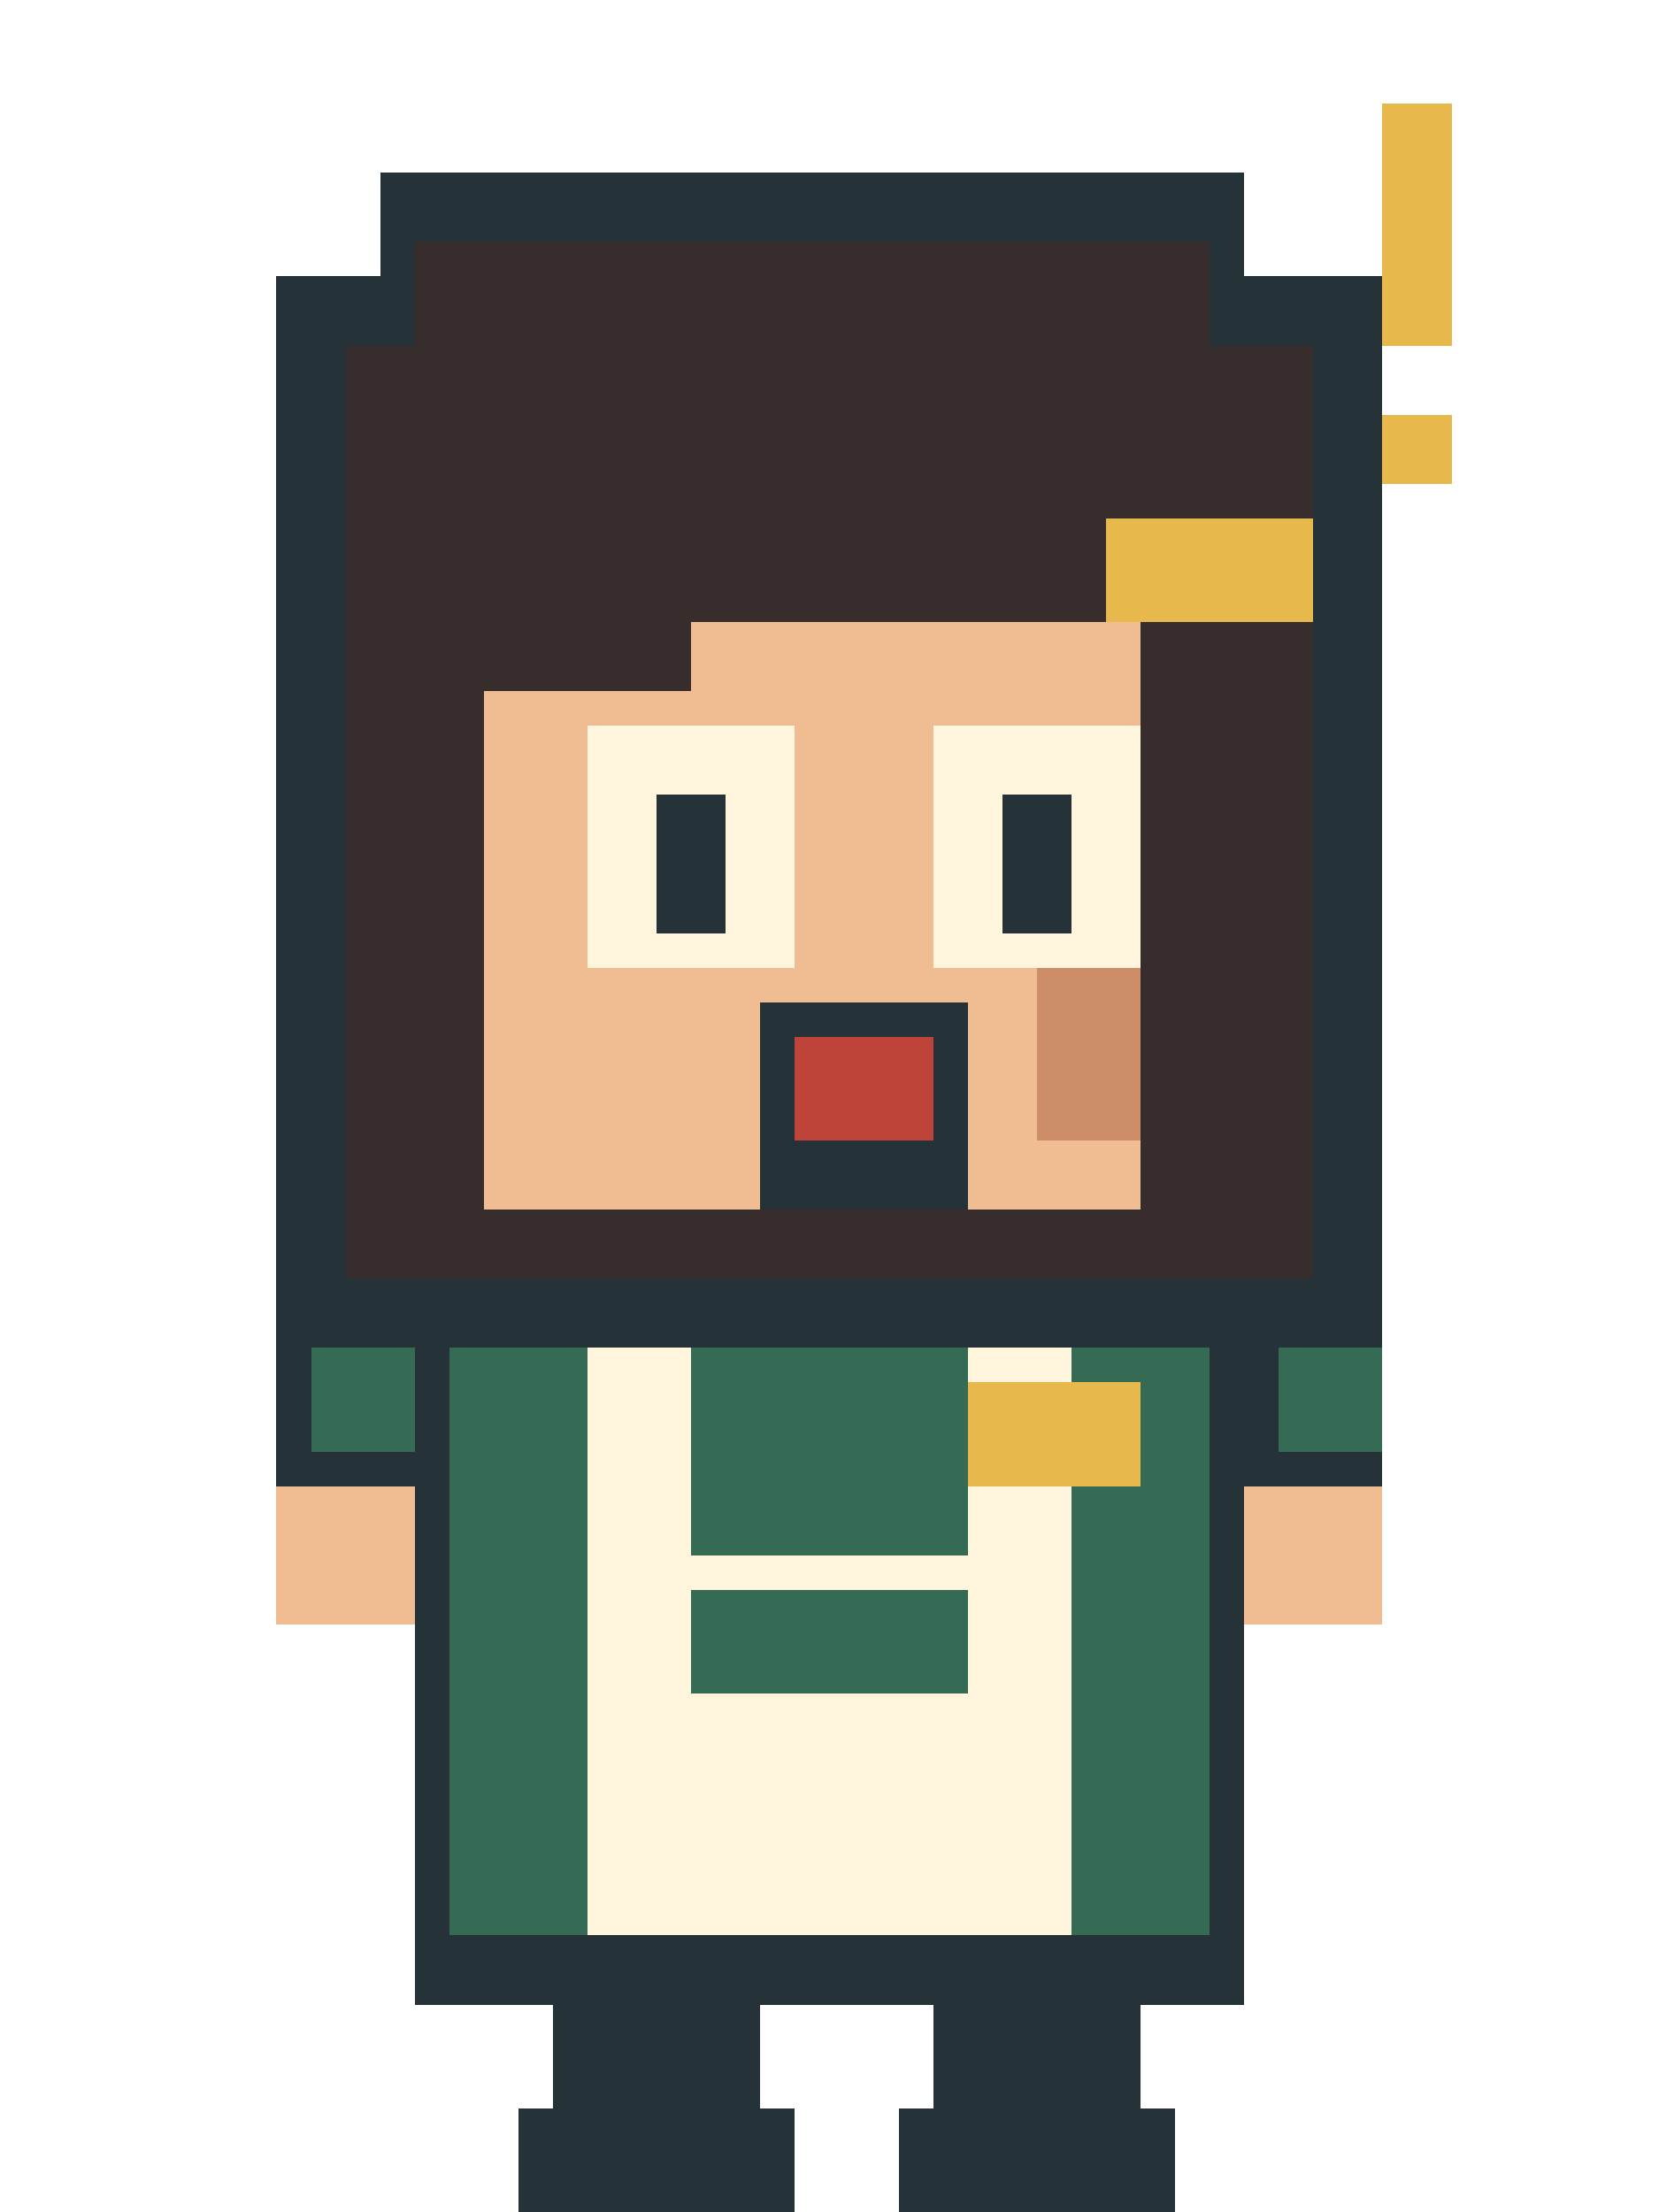
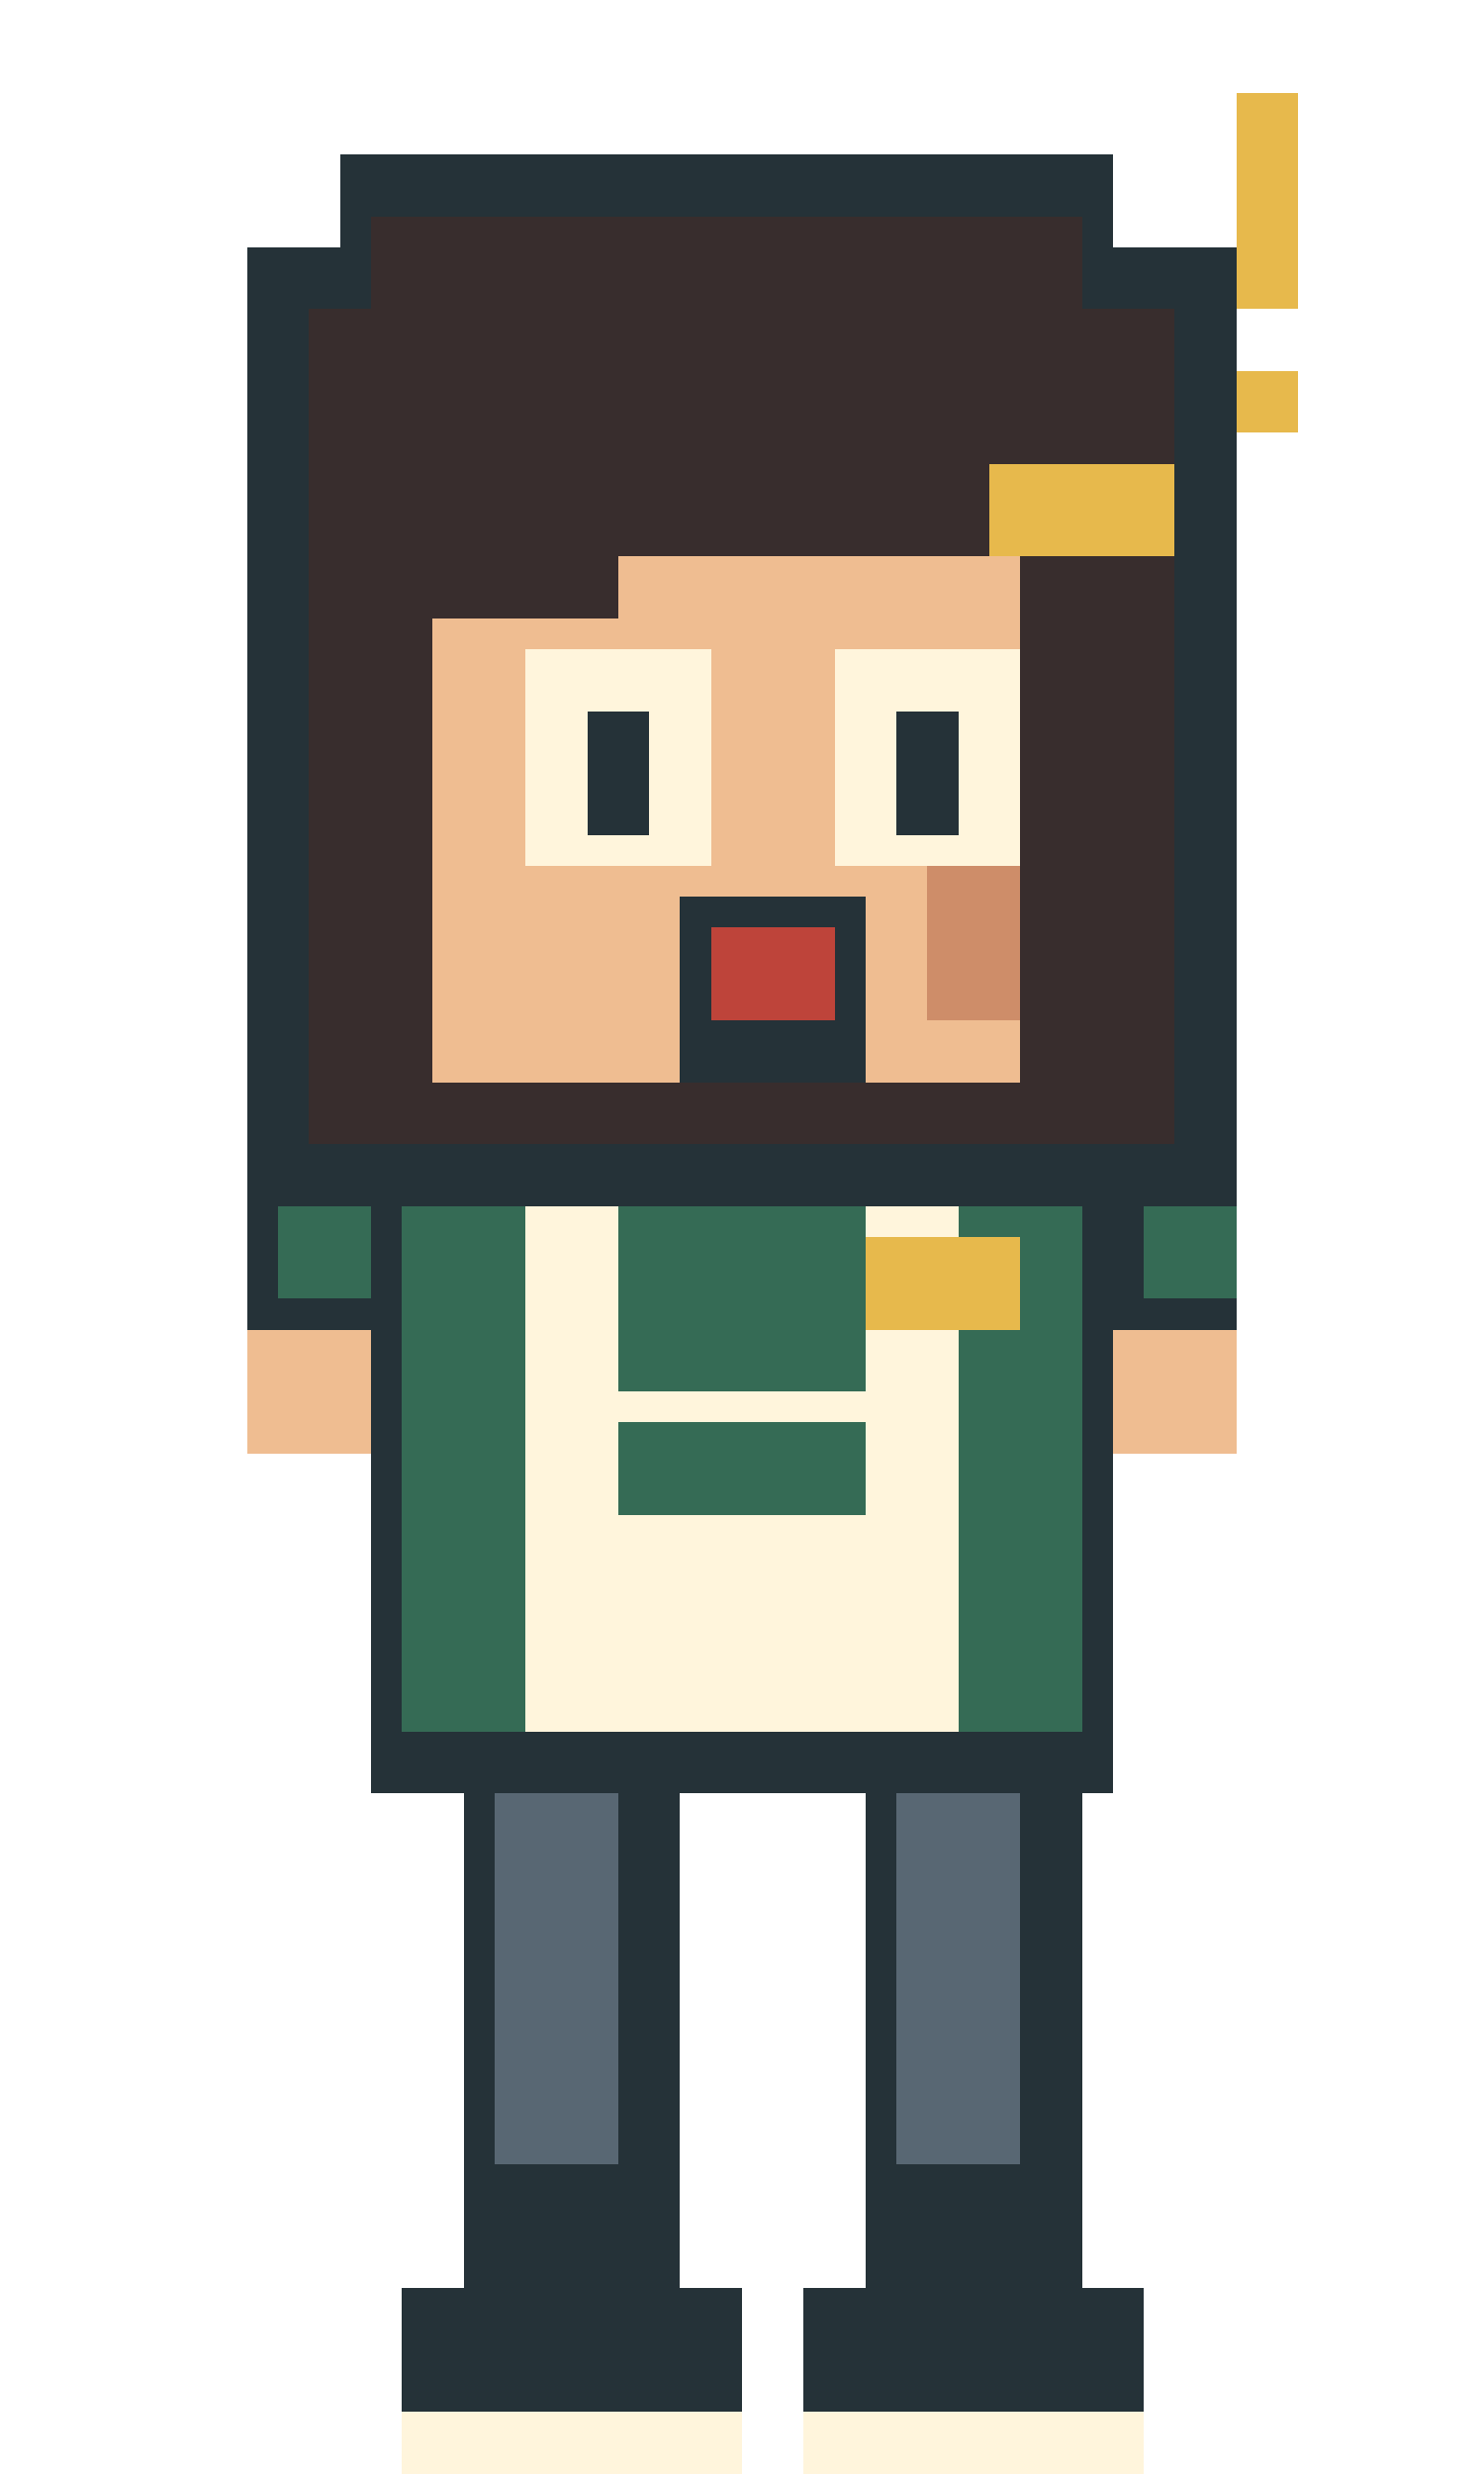
- <svg xmlns="http://www.w3.org/2000/svg" width="48" height="64" viewBox="0 0 48 64" shape-rendering="crispEdges">
+ <svg xmlns="http://www.w3.org/2000/svg" width="48" height="80" viewBox="0 0 48 80" shape-rendering="crispEdges">
  <rect x="12" y="36" width="24" height="22" fill="#253238" />
  <rect x="13" y="38" width="22" height="18" fill="#356b55" />
-   <rect x="16" y="57" width="6" height="5" fill="#253238" />
-   <rect x="15" y="61" width="8" height="3" fill="#253238" />
-   <rect x="27" y="57" width="6" height="5" fill="#253238" />
-   <rect x="26" y="61" width="8" height="3" fill="#253238" />
+   <rect x="15" y="56" width="7" height="19" fill="#253238" />
+   <rect x="16" y="58" width="4" height="12" fill="#586773" />
+   <rect x="13" y="74" width="11" height="5" fill="#253238" />
+   <rect x="13" y="78" width="11" height="2" fill="#fff5dc" />
+   <rect x="28" y="56" width="7" height="19" fill="#253238" />
+   <rect x="29" y="58" width="4" height="12" fill="#586773" />
+   <rect x="26" y="74" width="11" height="5" fill="#253238" />
+   <rect x="26" y="78" width="11" height="2" fill="#fff5dc" />
  <rect x="8" y="31" width="4" height="15" fill="#253238" />
  <rect x="9" y="32" width="3" height="10" fill="#356b55" />
  <rect x="8" y="43" width="4" height="4" fill="#efbd91" />
  <rect x="36" y="31" width="4" height="15" fill="#253238" />
  <rect x="37" y="32" width="3" height="10" fill="#356b55" />
  <rect x="36" y="43" width="4" height="4" fill="#efbd91" />
  <rect x="17" y="38" width="3" height="18" fill="#fff5dc" />
  <rect x="28" y="38" width="3" height="18" fill="#fff5dc" />
  <rect x="18" y="45" width="12" height="11" fill="#fff5dc" />
  <rect x="20" y="46" width="8" height="3" fill="#356b55" />
  <rect x="28" y="40" width="5" height="3" fill="#e7b94c" />
  <rect x="8" y="8" width="32" height="31" fill="#253238" />
  <rect x="11" y="5" width="25" height="33" fill="#253238" />
  <rect x="10" y="10" width="28" height="27" fill="#382d2d" />
  <rect x="14" y="15" width="20" height="20" fill="#efbd91" />
  <rect x="12" y="7" width="23" height="11" fill="#382d2d" />
  <rect x="12" y="15" width="8" height="5" fill="#382d2d" />
  <rect x="33" y="15" width="5" height="22" fill="#382d2d" />
  <rect x="10" y="16" width="4" height="21" fill="#382d2d" />
  <rect x="32" y="15" width="6" height="3" fill="#e7b94c" />
  <rect x="30" y="24" width="3" height="9" fill="#ce8d69" />
  <rect x="17" y="21" width="6" height="7" fill="#fff5dc" />
  <rect x="19" y="23" width="2" height="4" fill="#253238" />
  <rect x="27" y="21" width="6" height="7" fill="#fff5dc" />
  <rect x="29" y="23" width="2" height="4" fill="#253238" />
  <rect x="22" y="29" width="6" height="6" fill="#253238" />
  <rect x="23" y="30" width="4" height="3" fill="#be443a" />
  <rect x="40" y="3" width="2" height="7" fill="#e7b94c" />
  <rect x="40" y="12" width="2" height="2" fill="#e7b94c" />
</svg>
